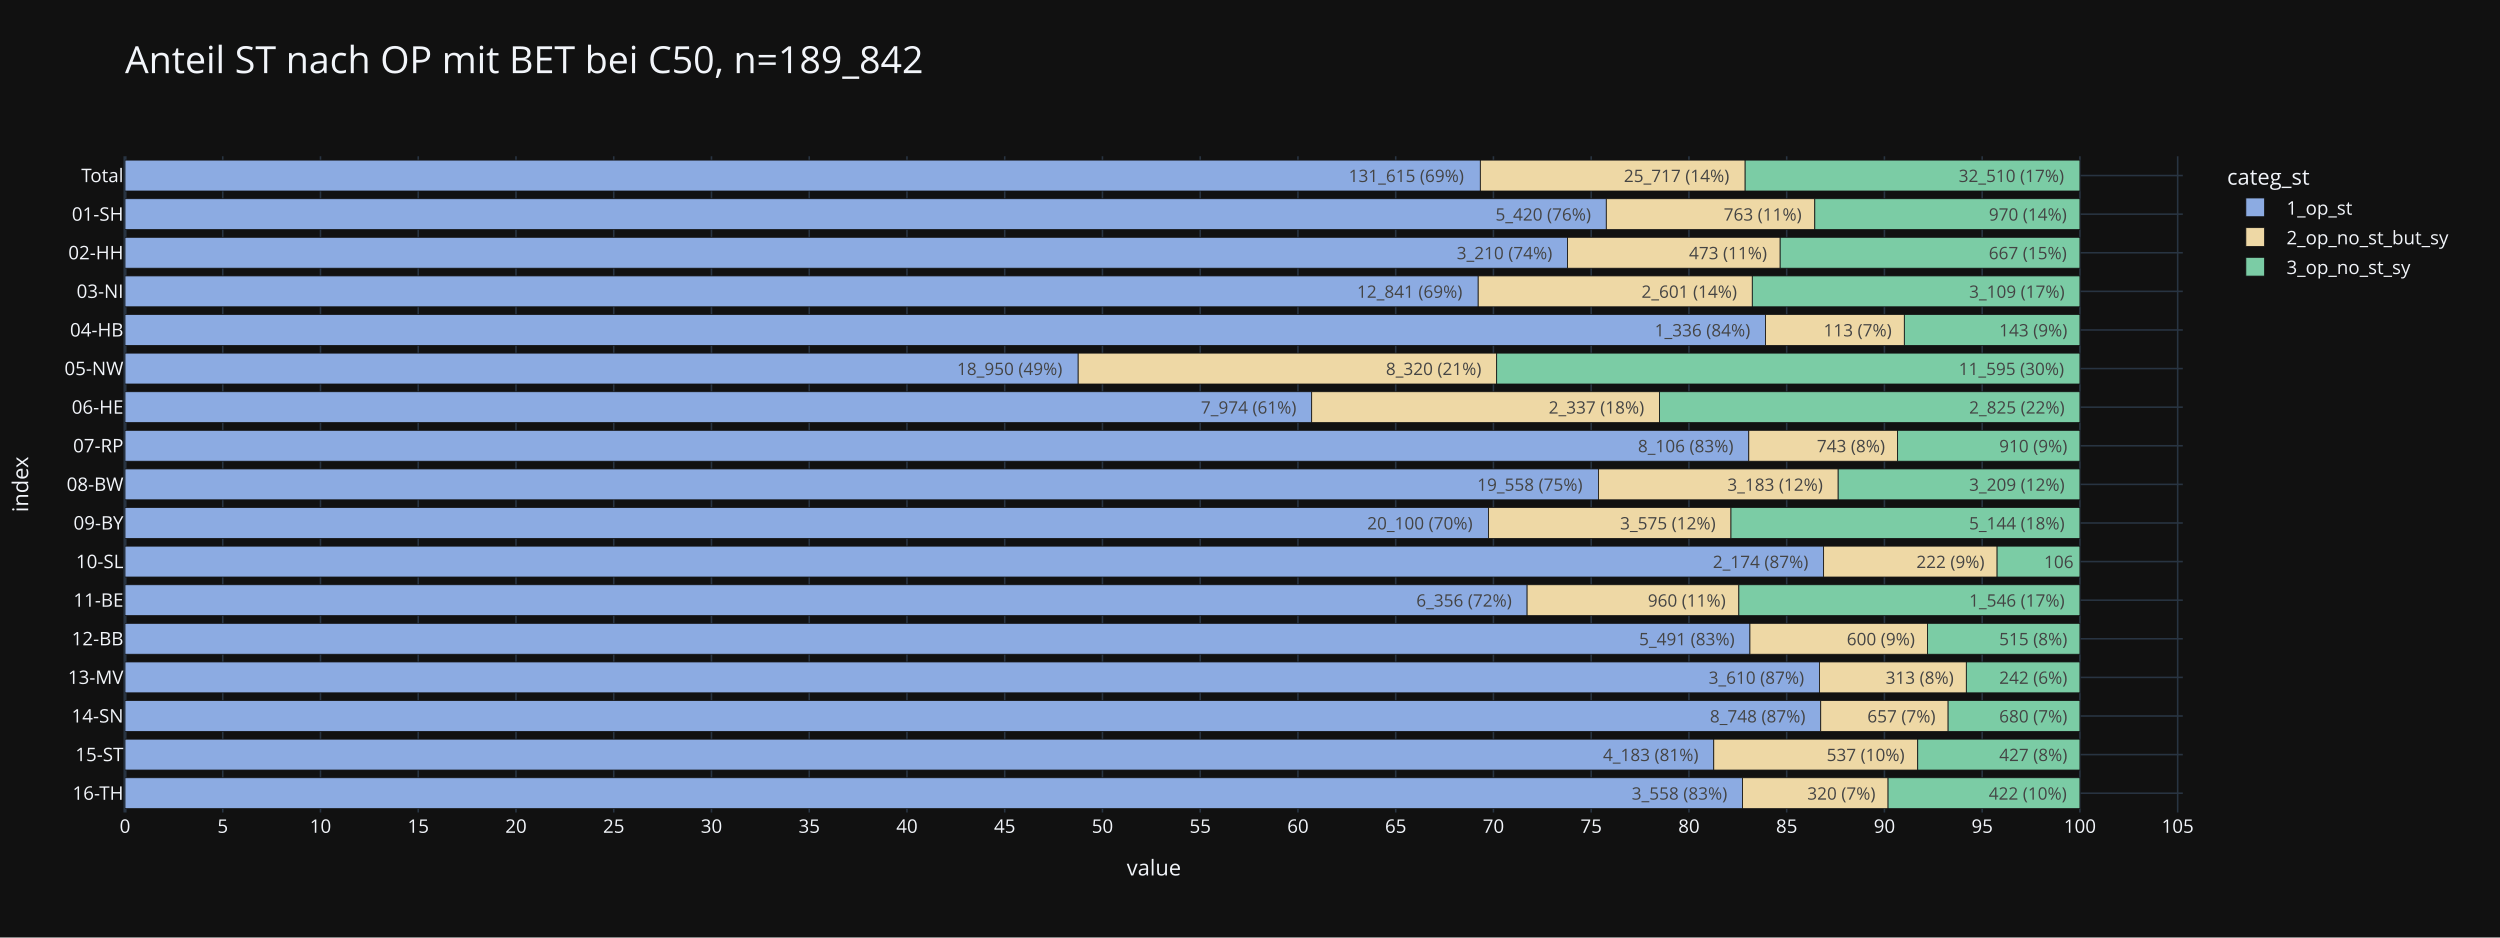
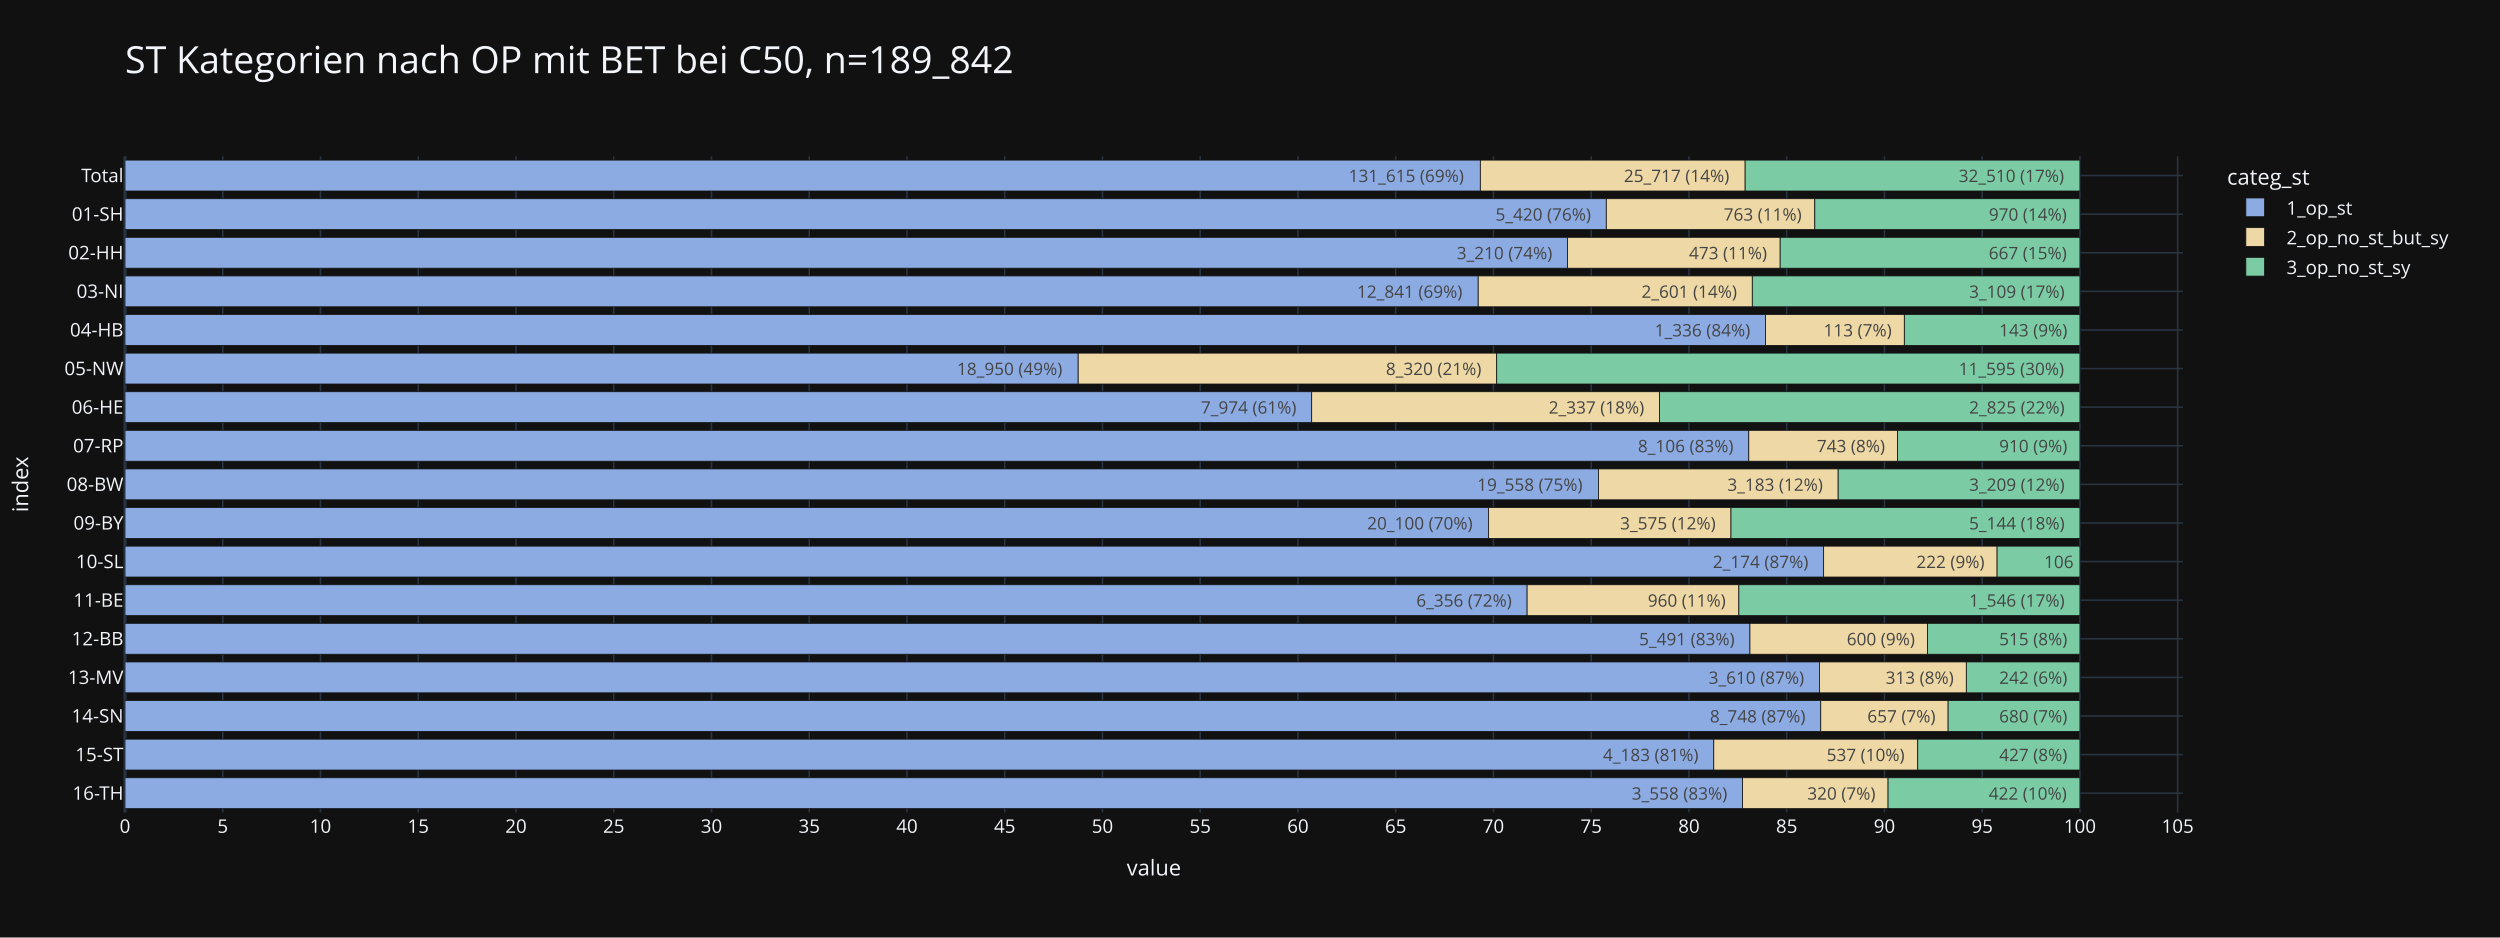
<svg xmlns="http://www.w3.org/2000/svg" class="main-svg" width="1600" height="600" style="" viewBox="0 0 1600 600">
  <rect x="0" y="0" width="1600" height="600" style="fill: rgb(17, 17, 17); fill-opacity: 1;" />
-   <defs id="defs-357583">
+   <defs id="defs-0cf1d6">
    <g class="clips">
-       <clipPath id="clip357583xyplot" class="plotclip">
+       <clipPath id="clip0cf1d6xyplot" class="plotclip">
        <rect width="1317" height="420" />
      </clipPath>
-       <clipPath class="axesclip" id="clip357583x">
+       <clipPath class="axesclip" id="clip0cf1d6x">
        <rect x="80" y="0" width="1317" height="600" />
      </clipPath>
-       <clipPath class="axesclip" id="clip357583y">
+       <clipPath class="axesclip" id="clip0cf1d6y">
        <rect x="0" y="100" width="1600" height="420" />
      </clipPath>
-       <clipPath class="axesclip" id="clip357583xy">
+       <clipPath class="axesclip" id="clip0cf1d6xy">
        <rect x="80" y="100" width="1317" height="420" />
      </clipPath>
    </g>
    <g class="gradients" />
    <g class="patterns" />
  </defs>
  <g class="bglayer" />
  <g class="layer-below">
    <g class="imagelayer" />
    <g class="shapelayer" />
  </g>
  <g class="cartesianlayer">
    <g class="subplot xy">
      <g class="layer-subplot">
        <g class="shapelayer" />
        <g class="imagelayer" />
      </g>
      <g class="minor-gridlayer">
        <g class="x" />
        <g class="y" />
      </g>
      <g class="gridlayer">
        <g class="x">
          <path class="xgrid crisp" transform="translate(142.56,0)" d="M0,100v420" style="stroke: rgb(40, 52, 66); stroke-opacity: 1; stroke-width: 1px;" />
          <path class="xgrid crisp" transform="translate(205.11,0)" d="M0,100v420" style="stroke: rgb(40, 52, 66); stroke-opacity: 1; stroke-width: 1px;" />
          <path class="xgrid crisp" transform="translate(267.67,0)" d="M0,100v420" style="stroke: rgb(40, 52, 66); stroke-opacity: 1; stroke-width: 1px;" />
          <path class="xgrid crisp" transform="translate(330.23,0)" d="M0,100v420" style="stroke: rgb(40, 52, 66); stroke-opacity: 1; stroke-width: 1px;" />
          <path class="xgrid crisp" transform="translate(392.79,0)" d="M0,100v420" style="stroke: rgb(40, 52, 66); stroke-opacity: 1; stroke-width: 1px;" />
          <path class="xgrid crisp" transform="translate(455.34,0)" d="M0,100v420" style="stroke: rgb(40, 52, 66); stroke-opacity: 1; stroke-width: 1px;" />
          <path class="xgrid crisp" transform="translate(517.9,0)" d="M0,100v420" style="stroke: rgb(40, 52, 66); stroke-opacity: 1; stroke-width: 1px;" />
          <path class="xgrid crisp" transform="translate(580.46,0)" d="M0,100v420" style="stroke: rgb(40, 52, 66); stroke-opacity: 1; stroke-width: 1px;" />
          <path class="xgrid crisp" transform="translate(643.02,0)" d="M0,100v420" style="stroke: rgb(40, 52, 66); stroke-opacity: 1; stroke-width: 1px;" />
          <path class="xgrid crisp" transform="translate(705.57,0)" d="M0,100v420" style="stroke: rgb(40, 52, 66); stroke-opacity: 1; stroke-width: 1px;" />
          <path class="xgrid crisp" transform="translate(768.13,0)" d="M0,100v420" style="stroke: rgb(40, 52, 66); stroke-opacity: 1; stroke-width: 1px;" />
          <path class="xgrid crisp" transform="translate(830.69,0)" d="M0,100v420" style="stroke: rgb(40, 52, 66); stroke-opacity: 1; stroke-width: 1px;" />
          <path class="xgrid crisp" transform="translate(893.25,0)" d="M0,100v420" style="stroke: rgb(40, 52, 66); stroke-opacity: 1; stroke-width: 1px;" />
          <path class="xgrid crisp" transform="translate(955.8,0)" d="M0,100v420" style="stroke: rgb(40, 52, 66); stroke-opacity: 1; stroke-width: 1px;" />
          <path class="xgrid crisp" transform="translate(1018.36,0)" d="M0,100v420" style="stroke: rgb(40, 52, 66); stroke-opacity: 1; stroke-width: 1px;" />
          <path class="xgrid crisp" transform="translate(1080.92,0)" d="M0,100v420" style="stroke: rgb(40, 52, 66); stroke-opacity: 1; stroke-width: 1px;" />
          <path class="xgrid crisp" transform="translate(1143.48,0)" d="M0,100v420" style="stroke: rgb(40, 52, 66); stroke-opacity: 1; stroke-width: 1px;" />
          <path class="xgrid crisp" transform="translate(1206.03,0)" d="M0,100v420" style="stroke: rgb(40, 52, 66); stroke-opacity: 1; stroke-width: 1px;" />
          <path class="xgrid crisp" transform="translate(1268.59,0)" d="M0,100v420" style="stroke: rgb(40, 52, 66); stroke-opacity: 1; stroke-width: 1px;" />
          <path class="xgrid crisp" transform="translate(1331.15,0)" d="M0,100v420" style="stroke: rgb(40, 52, 66); stroke-opacity: 1; stroke-width: 1px;" />
          <path class="xgrid crisp" transform="translate(1393.71,0)" d="M0,100v420" style="stroke: rgb(40, 52, 66); stroke-opacity: 1; stroke-width: 1px;" />
        </g>
        <g class="y">
          <path class="ygrid crisp" transform="translate(0,507.65)" d="M80,0h1317" style="stroke: rgb(40, 52, 66); stroke-opacity: 1; stroke-width: 1px;" />
          <path class="ygrid crisp" transform="translate(0,482.94)" d="M80,0h1317" style="stroke: rgb(40, 52, 66); stroke-opacity: 1; stroke-width: 1px;" />
          <path class="ygrid crisp" transform="translate(0,458.24)" d="M80,0h1317" style="stroke: rgb(40, 52, 66); stroke-opacity: 1; stroke-width: 1px;" />
          <path class="ygrid crisp" transform="translate(0,433.53)" d="M80,0h1317" style="stroke: rgb(40, 52, 66); stroke-opacity: 1; stroke-width: 1px;" />
          <path class="ygrid crisp" transform="translate(0,408.82)" d="M80,0h1317" style="stroke: rgb(40, 52, 66); stroke-opacity: 1; stroke-width: 1px;" />
          <path class="ygrid crisp" transform="translate(0,384.12)" d="M80,0h1317" style="stroke: rgb(40, 52, 66); stroke-opacity: 1; stroke-width: 1px;" />
          <path class="ygrid crisp" transform="translate(0,359.41)" d="M80,0h1317" style="stroke: rgb(40, 52, 66); stroke-opacity: 1; stroke-width: 1px;" />
          <path class="ygrid crisp" transform="translate(0,334.71)" d="M80,0h1317" style="stroke: rgb(40, 52, 66); stroke-opacity: 1; stroke-width: 1px;" />
          <path class="ygrid crisp" transform="translate(0,310)" d="M80,0h1317" style="stroke: rgb(40, 52, 66); stroke-opacity: 1; stroke-width: 1px;" />
          <path class="ygrid crisp" transform="translate(0,285.29)" d="M80,0h1317" style="stroke: rgb(40, 52, 66); stroke-opacity: 1; stroke-width: 1px;" />
          <path class="ygrid crisp" transform="translate(0,260.59)" d="M80,0h1317" style="stroke: rgb(40, 52, 66); stroke-opacity: 1; stroke-width: 1px;" />
          <path class="ygrid crisp" transform="translate(0,235.88)" d="M80,0h1317" style="stroke: rgb(40, 52, 66); stroke-opacity: 1; stroke-width: 1px;" />
          <path class="ygrid crisp" transform="translate(0,211.18)" d="M80,0h1317" style="stroke: rgb(40, 52, 66); stroke-opacity: 1; stroke-width: 1px;" />
          <path class="ygrid crisp" transform="translate(0,186.47)" d="M80,0h1317" style="stroke: rgb(40, 52, 66); stroke-opacity: 1; stroke-width: 1px;" />
          <path class="ygrid crisp" transform="translate(0,161.76)" d="M80,0h1317" style="stroke: rgb(40, 52, 66); stroke-opacity: 1; stroke-width: 1px;" />
          <path class="ygrid crisp" transform="translate(0,137.06)" d="M80,0h1317" style="stroke: rgb(40, 52, 66); stroke-opacity: 1; stroke-width: 1px;" />
          <path class="ygrid crisp" transform="translate(0,112.35)" d="M80,0h1317" style="stroke: rgb(40, 52, 66); stroke-opacity: 1; stroke-width: 1px;" />
        </g>
      </g>
      <g class="zerolinelayer">
        <path class="xzl zl crisp" transform="translate(80,0)" d="M0,100v420" style="stroke: rgb(40, 52, 66); stroke-opacity: 1; stroke-width: 2px;" />
      </g>
      <g class="layer-between">
        <g class="shapelayer" />
        <g class="imagelayer" />
      </g>
      <path class="xlines-below" />
      <path class="ylines-below" />
      <g class="overlines-below" />
      <g class="xaxislayer-below" />
      <g class="yaxislayer-below" />
      <g class="overaxes-below" />
      <g class="overplot">
-         <g class="xy" transform="translate(80,100)" clip-path="url(#clip357583xyplot)">
+         <g class="xy" transform="translate(80,100)" clip-path="url(#clip0cf1d6xyplot)">
          <g class="barlayer mlayer">
            <g class="trace bars" style="opacity: 1;">
              <g class="points">
                <g class="point">
                  <path d="M0,22.24V2.47H867.41V22.24Z" style="vector-effect: none; opacity: 1; stroke-width: 0.5px; fill: rgb(140, 171, 226); fill-opacity: 1; stroke: rgb(17, 17, 17); stroke-opacity: 1;" />
                  <text class="bartext bartext-inside" text-anchor="middle" data-notex="1" x="0" y="0" style="font-family: 'Open Sans', verdana, arial, sans-serif; font-size: 12px; fill: rgb(68, 68, 68); fill-opacity: 1; white-space: pre;" transform="translate(820.0233,16.486)scale(0.918)">131_615 (69%)</text>
                </g>
                <g class="point">
                  <path d="M0,46.94V27.18H948.03V46.94Z" style="vector-effect: none; opacity: 1; stroke-width: 0.5px; fill: rgb(140, 171, 226); fill-opacity: 1; stroke: rgb(17, 17, 17); stroke-opacity: 1;" />
                  <text class="bartext bartext-inside" text-anchor="middle" data-notex="1" x="0" y="0" style="font-family: 'Open Sans', verdana, arial, sans-serif; font-size: 12px; fill: rgb(68, 68, 68); fill-opacity: 1; white-space: pre;" transform="translate(907.6773,41.188)scale(0.9173333)">5_420 (76%)</text>
                </g>
                <g class="point">
                  <path d="M0,71.65V51.88H923.26V71.65Z" style="vector-effect: none; opacity: 1; stroke-width: 0.5px; fill: rgb(140, 171, 226); fill-opacity: 1; stroke: rgb(17, 17, 17); stroke-opacity: 1;" />
                  <text class="bartext bartext-inside" text-anchor="middle" data-notex="1" x="0" y="0" style="font-family: 'Open Sans', verdana, arial, sans-serif; font-size: 12px; fill: rgb(68, 68, 68); fill-opacity: 1; white-space: pre;" transform="translate(882.8802,65.896)scale(0.918)">3_210 (74%)</text>
                </g>
                <g class="point">
                  <path d="M0,96.35V76.59H866.05V96.35Z" style="vector-effect: none; opacity: 1; stroke-width: 0.5px; fill: rgb(140, 171, 226); fill-opacity: 1; stroke: rgb(17, 17, 17); stroke-opacity: 1;" />
                  <text class="bartext bartext-inside" text-anchor="middle" data-notex="1" x="0" y="0" style="font-family: 'Open Sans', verdana, arial, sans-serif; font-size: 12px; fill: rgb(68, 68, 68); fill-opacity: 1; white-space: pre;" transform="translate(822.2,90.598)scale(0.9173333)">12_841 (69%)</text>
                </g>
                <g class="point">
                  <path d="M0,121.06V101.29H1049.96V121.06Z" style="vector-effect: none; opacity: 1; stroke-width: 0.5px; fill: rgb(140, 171, 226); fill-opacity: 1; stroke: rgb(17, 17, 17); stroke-opacity: 1;" />
                  <text class="bartext bartext-inside" text-anchor="middle" data-notex="1" x="0" y="0" style="font-family: 'Open Sans', verdana, arial, sans-serif; font-size: 12px; fill: rgb(68, 68, 68); fill-opacity: 1; white-space: pre;" transform="translate(1009.58,115.306)scale(0.918)">1_336 (84%)</text>
                </g>
                <g class="point">
                  <path d="M0,145.76V126H610.04V145.76Z" style="vector-effect: none; opacity: 1; stroke-width: 0.5px; fill: rgb(140, 171, 226); fill-opacity: 1; stroke: rgb(17, 17, 17); stroke-opacity: 1;" />
                  <text class="bartext bartext-inside" text-anchor="middle" data-notex="1" x="0" y="0" style="font-family: 'Open Sans', verdana, arial, sans-serif; font-size: 12px; fill: rgb(68, 68, 68); fill-opacity: 1; white-space: pre;" transform="translate(566.19,140.008)scale(0.9173333)">18_950 (49%)</text>
                </g>
                <g class="point">
                  <path d="M0,170.47V150.71H759.49V170.47Z" style="vector-effect: none; opacity: 1; stroke-width: 0.5px; fill: rgb(140, 171, 226); fill-opacity: 1; stroke: rgb(17, 17, 17); stroke-opacity: 1;" />
                  <text class="bartext bartext-inside" text-anchor="middle" data-notex="1" x="0" y="0" style="font-family: 'Open Sans', verdana, arial, sans-serif; font-size: 12px; fill: rgb(68, 68, 68); fill-opacity: 1; white-space: pre;" transform="translate(719.1373,164.718)scale(0.9173333)">7_974 (61%)</text>
                </g>
                <g class="point">
                  <path d="M0,195.18V175.41H1039.23V195.18Z" style="vector-effect: none; opacity: 1; stroke-width: 0.5px; fill: rgb(140, 171, 226); fill-opacity: 1; stroke: rgb(17, 17, 17); stroke-opacity: 1;" />
                  <text class="bartext bartext-inside" text-anchor="middle" data-notex="1" x="0" y="0" style="font-family: 'Open Sans', verdana, arial, sans-serif; font-size: 12px; fill: rgb(68, 68, 68); fill-opacity: 1; white-space: pre;" transform="translate(998.8502,189.426)scale(0.918)">8_106 (83%)</text>
                </g>
                <g class="point">
                  <path d="M0,219.88V200.12H942.97V219.88Z" style="vector-effect: none; opacity: 1; stroke-width: 0.5px; fill: rgb(140, 171, 226); fill-opacity: 1; stroke: rgb(17, 17, 17); stroke-opacity: 1;" />
                  <text class="bartext bartext-inside" text-anchor="middle" data-notex="1" x="0" y="0" style="font-family: 'Open Sans', verdana, arial, sans-serif; font-size: 12px; fill: rgb(68, 68, 68); fill-opacity: 1; white-space: pre;" transform="translate(899.12,214.128)scale(0.9173333)">19_558 (75%)</text>
                </g>
                <g class="point">
                  <path d="M0,244.59V224.82H872.62V244.59Z" style="vector-effect: none; opacity: 1; stroke-width: 0.5px; fill: rgb(140, 171, 226); fill-opacity: 1; stroke: rgb(17, 17, 17); stroke-opacity: 1;" />
                  <text class="bartext bartext-inside" text-anchor="middle" data-notex="1" x="0" y="0" style="font-family: 'Open Sans', verdana, arial, sans-serif; font-size: 12px; fill: rgb(68, 68, 68); fill-opacity: 1; white-space: pre;" transform="translate(828.7403,238.836)scale(0.918)">20_100 (70%)</text>
                </g>
                <g class="point">
                  <path d="M0,269.29V249.53H1087.13V269.29Z" style="vector-effect: none; opacity: 1; stroke-width: 0.5px; fill: rgb(140, 171, 226); fill-opacity: 1; stroke: rgb(17, 17, 17); stroke-opacity: 1;" />
                  <text class="bartext bartext-inside" text-anchor="middle" data-notex="1" x="0" y="0" style="font-family: 'Open Sans', verdana, arial, sans-serif; font-size: 12px; fill: rgb(68, 68, 68); fill-opacity: 1; white-space: pre;" transform="translate(1046.777,263.538)scale(0.9173333)">2_174 (87%)</text>
                </g>
                <g class="point">
                  <path d="M0,294V274.24H897.35V294Z" style="vector-effect: none; opacity: 1; stroke-width: 0.5px; fill: rgb(140, 171, 226); fill-opacity: 1; stroke: rgb(17, 17, 17); stroke-opacity: 1;" />
                  <text class="bartext bartext-inside" text-anchor="middle" data-notex="1" x="0" y="0" style="font-family: 'Open Sans', verdana, arial, sans-serif; font-size: 12px; fill: rgb(68, 68, 68); fill-opacity: 1; white-space: pre;" transform="translate(856.9973,288.248)scale(0.9173333)">6_356 (72%)</text>
                </g>
                <g class="point">
                  <path d="M0,318.71V298.94H1039.97V318.71Z" style="vector-effect: none; opacity: 1; stroke-width: 0.5px; fill: rgb(140, 171, 226); fill-opacity: 1; stroke: rgb(17, 17, 17); stroke-opacity: 1;" />
                  <text class="bartext bartext-inside" text-anchor="middle" data-notex="1" x="0" y="0" style="font-family: 'Open Sans', verdana, arial, sans-serif; font-size: 12px; fill: rgb(68, 68, 68); fill-opacity: 1; white-space: pre;" transform="translate(999.5902,312.956)scale(0.918)">5_491 (83%)</text>
                </g>
                <g class="point">
                  <path d="M0,343.41V323.65H1084.43V343.41Z" style="vector-effect: none; opacity: 1; stroke-width: 0.5px; fill: rgb(140, 171, 226); fill-opacity: 1; stroke: rgb(17, 17, 17); stroke-opacity: 1;" />
                  <text class="bartext bartext-inside" text-anchor="middle" data-notex="1" x="0" y="0" style="font-family: 'Open Sans', verdana, arial, sans-serif; font-size: 12px; fill: rgb(68, 68, 68); fill-opacity: 1; white-space: pre;" transform="translate(1044.077,337.658)scale(0.9173333)">3_610 (87%)</text>
                </g>
                <g class="point">
                  <path d="M0,368.12V348.35H1085.28V368.12Z" style="vector-effect: none; opacity: 1; stroke-width: 0.5px; fill: rgb(140, 171, 226); fill-opacity: 1; stroke: rgb(17, 17, 17); stroke-opacity: 1;" />
                  <text class="bartext bartext-inside" text-anchor="middle" data-notex="1" x="0" y="0" style="font-family: 'Open Sans', verdana, arial, sans-serif; font-size: 12px; fill: rgb(68, 68, 68); fill-opacity: 1; white-space: pre;" transform="translate(1044.9,362.366)scale(0.918)">8_748 (87%)</text>
                </g>
                <g class="point">
                  <path d="M0,392.82V373.06H1016.82V392.82Z" style="vector-effect: none; opacity: 1; stroke-width: 0.5px; fill: rgb(140, 171, 226); fill-opacity: 1; stroke: rgb(17, 17, 17); stroke-opacity: 1;" />
                  <text class="bartext bartext-inside" text-anchor="middle" data-notex="1" x="0" y="0" style="font-family: 'Open Sans', verdana, arial, sans-serif; font-size: 12px; fill: rgb(68, 68, 68); fill-opacity: 1; white-space: pre;" transform="translate(976.4673,387.068)scale(0.9173333)">4_183 (81%)</text>
                </g>
                <g class="point">
                  <path d="M0,417.53V397.76H1035.25V417.53Z" style="vector-effect: none; opacity: 1; stroke-width: 0.5px; fill: rgb(140, 171, 226); fill-opacity: 1; stroke: rgb(17, 17, 17); stroke-opacity: 1;" />
                  <text class="bartext bartext-inside" text-anchor="middle" data-notex="1" x="0" y="0" style="font-family: 'Open Sans', verdana, arial, sans-serif; font-size: 12px; fill: rgb(68, 68, 68); fill-opacity: 1; white-space: pre;" transform="translate(994.8702,411.776)scale(0.918)">3_558 (83%)</text>
                </g>
              </g>
            </g>
            <g class="trace bars" style="opacity: 1;">
              <g class="points">
                <g class="point">
                  <path d="M867.41,22.24V2.47H1036.89V22.24Z" style="vector-effect: none; opacity: 1; stroke-width: 0.5px; fill: rgb(238, 216, 165); fill-opacity: 1; stroke: rgb(17, 17, 17); stroke-opacity: 1;" />
                  <text class="bartext bartext-inside" text-anchor="middle" data-notex="1" x="0" y="0" style="font-family: 'Open Sans', verdana, arial, sans-serif; font-size: 12px; fill: rgb(68, 68, 68); fill-opacity: 1; white-space: pre;" transform="translate(993.0103,16.486)scale(0.918)">25_717 (14%)</text>
                </g>
                <g class="point">
                  <path d="M948.03,46.94V27.18H1081.48V46.94Z" style="vector-effect: none; opacity: 1; stroke-width: 0.5px; fill: rgb(238, 216, 165); fill-opacity: 1; stroke: rgb(17, 17, 17); stroke-opacity: 1;" />
                  <text class="bartext bartext-inside" text-anchor="middle" data-notex="1" x="0" y="0" style="font-family: 'Open Sans', verdana, arial, sans-serif; font-size: 12px; fill: rgb(68, 68, 68); fill-opacity: 1; white-space: pre;" transform="translate(1048.122,41.188)scale(0.9173333)">763 (11%)</text>
                </g>
                <g class="point">
                  <path d="M923.26,71.65V51.88H1059.31V71.65Z" style="vector-effect: none; opacity: 1; stroke-width: 0.5px; fill: rgb(238, 216, 165); fill-opacity: 1; stroke: rgb(17, 17, 17); stroke-opacity: 1;" />
                  <text class="bartext bartext-inside" text-anchor="middle" data-notex="1" x="0" y="0" style="font-family: 'Open Sans', verdana, arial, sans-serif; font-size: 12px; fill: rgb(68, 68, 68); fill-opacity: 1; white-space: pre;" transform="translate(1025.93,65.896)scale(0.918)">473 (11%)</text>
                </g>
                <g class="point">
                  <path d="M866.05,96.35V76.59H1041.47V96.35Z" style="vector-effect: none; opacity: 1; stroke-width: 0.5px; fill: rgb(238, 216, 165); fill-opacity: 1; stroke: rgb(17, 17, 17); stroke-opacity: 1;" />
                  <text class="bartext bartext-inside" text-anchor="middle" data-notex="1" x="0" y="0" style="font-family: 'Open Sans', verdana, arial, sans-serif; font-size: 12px; fill: rgb(68, 68, 68); fill-opacity: 1; white-space: pre;" transform="translate(1001.117,90.598)scale(0.9173333)">2_601 (14%)</text>
                </g>
                <g class="point">
                  <path d="M1049.96,121.06V101.29H1138.77V121.06Z" style="vector-effect: none; opacity: 1; stroke-width: 0.5px; fill: rgb(238, 216, 165); fill-opacity: 1; stroke: rgb(17, 17, 17); stroke-opacity: 1;" />
                  <text class="bartext bartext-inside" text-anchor="middle" data-notex="1" x="0" y="0" style="font-family: 'Open Sans', verdana, arial, sans-serif; font-size: 12px; fill: rgb(68, 68, 68); fill-opacity: 1; white-space: pre;" transform="translate(1108.897,115.306)scale(0.918)">113 (7%)</text>
                </g>
                <g class="point">
                  <path d="M610.04,145.76V126H877.88V145.76Z" style="vector-effect: none; opacity: 1; stroke-width: 0.5px; fill: rgb(238, 216, 165); fill-opacity: 1; stroke: rgb(17, 17, 17); stroke-opacity: 1;" />
                  <text class="bartext bartext-inside" text-anchor="middle" data-notex="1" x="0" y="0" style="font-family: 'Open Sans', verdana, arial, sans-serif; font-size: 12px; fill: rgb(68, 68, 68); fill-opacity: 1; white-space: pre;" transform="translate(837.5273,140.008)scale(0.9173333)">8_320 (21%)</text>
                </g>
                <g class="point">
                  <path d="M759.49,170.47V150.71H982.08V170.47Z" style="vector-effect: none; opacity: 1; stroke-width: 0.5px; fill: rgb(238, 216, 165); fill-opacity: 1; stroke: rgb(17, 17, 17); stroke-opacity: 1;" />
                  <text class="bartext bartext-inside" text-anchor="middle" data-notex="1" x="0" y="0" style="font-family: 'Open Sans', verdana, arial, sans-serif; font-size: 12px; fill: rgb(68, 68, 68); fill-opacity: 1; white-space: pre;" transform="translate(941.7273,164.718)scale(0.9173333)">2_337 (18%)</text>
                </g>
                <g class="point">
                  <path d="M1039.23,195.18V175.41H1134.48V195.18Z" style="vector-effect: none; opacity: 1; stroke-width: 0.5px; fill: rgb(238, 216, 165); fill-opacity: 1; stroke: rgb(17, 17, 17); stroke-opacity: 1;" />
                  <text class="bartext bartext-inside" text-anchor="middle" data-notex="1" x="0" y="0" style="font-family: 'Open Sans', verdana, arial, sans-serif; font-size: 12px; fill: rgb(68, 68, 68); fill-opacity: 1; white-space: pre;" transform="translate(1104.607,189.426)scale(0.918)">743 (8%)</text>
                </g>
                <g class="point">
                  <path d="M942.97,219.88V200.12H1096.43V219.88Z" style="vector-effect: none; opacity: 1; stroke-width: 0.5px; fill: rgb(238, 216, 165); fill-opacity: 1; stroke: rgb(17, 17, 17); stroke-opacity: 1;" />
                  <text class="bartext bartext-inside" text-anchor="middle" data-notex="1" x="0" y="0" style="font-family: 'Open Sans', verdana, arial, sans-serif; font-size: 12px; fill: rgb(68, 68, 68); fill-opacity: 1; white-space: pre;" transform="translate(1056.077,214.128)scale(0.9173333)">3_183 (12%)</text>
                </g>
                <g class="point">
                  <path d="M872.62,244.59V224.82H1027.83V244.59Z" style="vector-effect: none; opacity: 1; stroke-width: 0.5px; fill: rgb(238, 216, 165); fill-opacity: 1; stroke: rgb(17, 17, 17); stroke-opacity: 1;" />
                  <text class="bartext bartext-inside" text-anchor="middle" data-notex="1" x="0" y="0" style="font-family: 'Open Sans', verdana, arial, sans-serif; font-size: 12px; fill: rgb(68, 68, 68); fill-opacity: 1; white-space: pre;" transform="translate(987.4502,238.836)scale(0.918)">3_575 (12%)</text>
                </g>
                <g class="point">
                  <path d="M1087.13,269.29V249.53H1198.14V269.29Z" style="vector-effect: none; opacity: 1; stroke-width: 0.5px; fill: rgb(238, 216, 165); fill-opacity: 1; stroke: rgb(17, 17, 17); stroke-opacity: 1;" />
                  <text class="bartext bartext-inside" text-anchor="middle" data-notex="1" x="0" y="0" style="font-family: 'Open Sans', verdana, arial, sans-serif; font-size: 12px; fill: rgb(68, 68, 68); fill-opacity: 1; white-space: pre;" transform="translate(1168.287,263.538)scale(0.9173333)">222 (9%)</text>
                </g>
                <g class="point">
                  <path d="M897.35,294V274.24H1032.88V294Z" style="vector-effect: none; opacity: 1; stroke-width: 0.5px; fill: rgb(238, 216, 165); fill-opacity: 1; stroke: rgb(17, 17, 17); stroke-opacity: 1;" />
                  <text class="bartext bartext-inside" text-anchor="middle" data-notex="1" x="0" y="0" style="font-family: 'Open Sans', verdana, arial, sans-serif; font-size: 12px; fill: rgb(68, 68, 68); fill-opacity: 1; white-space: pre;" transform="translate(999.522,288.248)scale(0.9173333)">960 (11%)</text>
                </g>
                <g class="point">
                  <path d="M1039.97,318.71V298.94H1153.61V318.71Z" style="vector-effect: none; opacity: 1; stroke-width: 0.5px; fill: rgb(238, 216, 165); fill-opacity: 1; stroke: rgb(17, 17, 17); stroke-opacity: 1;" />
                  <text class="bartext bartext-inside" text-anchor="middle" data-notex="1" x="0" y="0" style="font-family: 'Open Sans', verdana, arial, sans-serif; font-size: 12px; fill: rgb(68, 68, 68); fill-opacity: 1; white-space: pre;" transform="translate(1123.737,312.956)scale(0.918)">600 (9%)</text>
                </g>
                <g class="point">
                  <path d="M1084.43,343.41V323.65H1178.45V343.41Z" style="vector-effect: none; opacity: 1; stroke-width: 0.5px; fill: rgb(238, 216, 165); fill-opacity: 1; stroke: rgb(17, 17, 17); stroke-opacity: 1;" />
                  <text class="bartext bartext-inside" text-anchor="middle" data-notex="1" x="0" y="0" style="font-family: 'Open Sans', verdana, arial, sans-serif; font-size: 12px; fill: rgb(68, 68, 68); fill-opacity: 1; white-space: pre;" transform="translate(1148.596,337.658)scale(0.9173333)">313 (8%)</text>
                </g>
                <g class="point">
                  <path d="M1085.28,368.12V348.35H1166.79V368.12Z" style="vector-effect: none; opacity: 1; stroke-width: 0.5px; fill: rgb(238, 216, 165); fill-opacity: 1; stroke: rgb(17, 17, 17); stroke-opacity: 1;" />
                  <text class="bartext bartext-inside" text-anchor="middle" data-notex="1" x="0" y="0" style="font-family: 'Open Sans', verdana, arial, sans-serif; font-size: 12px; fill: rgb(68, 68, 68); fill-opacity: 1; white-space: pre;" transform="translate(1136.917,362.366)scale(0.918)">657 (7%)</text>
                </g>
                <g class="point">
                  <path d="M1016.82,392.82V373.06H1147.35V392.82Z" style="vector-effect: none; opacity: 1; stroke-width: 0.5px; fill: rgb(238, 216, 165); fill-opacity: 1; stroke: rgb(17, 17, 17); stroke-opacity: 1;" />
                  <text class="bartext bartext-inside" text-anchor="middle" data-notex="1" x="0" y="0" style="font-family: 'Open Sans', verdana, arial, sans-serif; font-size: 12px; fill: rgb(68, 68, 68); fill-opacity: 1; white-space: pre;" transform="translate(1113.992,387.068)scale(0.9173333)">537 (10%)</text>
                </g>
                <g class="point">
                  <path d="M1035.25,417.53V397.76H1128.36V417.53Z" style="vector-effect: none; opacity: 1; stroke-width: 0.5px; fill: rgb(238, 216, 165); fill-opacity: 1; stroke: rgb(17, 17, 17); stroke-opacity: 1;" />
                  <text class="bartext bartext-inside" text-anchor="middle" data-notex="1" x="0" y="0" style="font-family: 'Open Sans', verdana, arial, sans-serif; font-size: 12px; fill: rgb(68, 68, 68); fill-opacity: 1; white-space: pre;" transform="translate(1098.487,411.776)scale(0.918)">320 (7%)</text>
                </g>
              </g>
            </g>
            <g class="trace bars" style="opacity: 1;">
              <g class="points">
                <g class="point">
                  <path d="M1036.89,22.24V2.47H1251.15V22.24Z" style="vector-effect: none; opacity: 1; stroke-width: 0.5px; fill: rgb(123, 204, 165); fill-opacity: 1; stroke: rgb(17, 17, 17); stroke-opacity: 1;" />
                  <text class="bartext bartext-inside" text-anchor="middle" data-notex="1" x="0" y="0" style="font-family: 'Open Sans', verdana, arial, sans-serif; font-size: 12px; fill: rgb(68, 68, 68); fill-opacity: 1; white-space: pre;" transform="translate(1207.27,16.486)scale(0.918)">32_510 (17%)</text>
                </g>
                <g class="point">
                  <path d="M1081.48,46.94V27.18H1251.15V46.94Z" style="vector-effect: none; opacity: 1; stroke-width: 0.5px; fill: rgb(123, 204, 165); fill-opacity: 1; stroke: rgb(17, 17, 17); stroke-opacity: 1;" />
                  <text class="bartext bartext-inside" text-anchor="middle" data-notex="1" x="0" y="0" style="font-family: 'Open Sans', verdana, arial, sans-serif; font-size: 12px; fill: rgb(68, 68, 68); fill-opacity: 1; white-space: pre;" transform="translate(1217.792,41.188)scale(0.9173333)">970 (14%)</text>
                </g>
                <g class="point">
                  <path d="M1059.31,71.65V51.88H1251.15V71.65Z" style="vector-effect: none; opacity: 1; stroke-width: 0.5px; fill: rgb(123, 204, 165); fill-opacity: 1; stroke: rgb(17, 17, 17); stroke-opacity: 1;" />
                  <text class="bartext bartext-inside" text-anchor="middle" data-notex="1" x="0" y="0" style="font-family: 'Open Sans', verdana, arial, sans-serif; font-size: 12px; fill: rgb(68, 68, 68); fill-opacity: 1; white-space: pre;" transform="translate(1217.77,65.896)scale(0.918)">667 (15%)</text>
                </g>
                <g class="point">
                  <path d="M1041.47,96.35V76.59H1251.15V96.35Z" style="vector-effect: none; opacity: 1; stroke-width: 0.5px; fill: rgb(123, 204, 165); fill-opacity: 1; stroke: rgb(17, 17, 17); stroke-opacity: 1;" />
                  <text class="bartext bartext-inside" text-anchor="middle" data-notex="1" x="0" y="0" style="font-family: 'Open Sans', verdana, arial, sans-serif; font-size: 12px; fill: rgb(68, 68, 68); fill-opacity: 1; white-space: pre;" transform="translate(1210.797,90.598)scale(0.9173333)">3_109 (17%)</text>
                </g>
                <g class="point">
                  <path d="M1138.77,121.06V101.29H1251.15V121.06Z" style="vector-effect: none; opacity: 1; stroke-width: 0.5px; fill: rgb(123, 204, 165); fill-opacity: 1; stroke: rgb(17, 17, 17); stroke-opacity: 1;" />
                  <text class="bartext bartext-inside" text-anchor="middle" data-notex="1" x="0" y="0" style="font-family: 'Open Sans', verdana, arial, sans-serif; font-size: 12px; fill: rgb(68, 68, 68); fill-opacity: 1; white-space: pre;" transform="translate(1221.277,115.306)scale(0.918)">143 (9%)</text>
                </g>
                <g class="point">
                  <path d="M877.88,145.76V126H1251.15V145.76Z" style="vector-effect: none; opacity: 1; stroke-width: 0.5px; fill: rgb(123, 204, 165); fill-opacity: 1; stroke: rgb(17, 17, 17); stroke-opacity: 1;" />
                  <text class="bartext bartext-inside" text-anchor="middle" data-notex="1" x="0" y="0" style="font-family: 'Open Sans', verdana, arial, sans-serif; font-size: 12px; fill: rgb(68, 68, 68); fill-opacity: 1; white-space: pre;" transform="translate(1207.3,140.008)scale(0.9173333)">11_595 (30%)</text>
                </g>
                <g class="point">
                  <path d="M982.08,170.47V150.71H1251.15V170.47Z" style="vector-effect: none; opacity: 1; stroke-width: 0.5px; fill: rgb(123, 204, 165); fill-opacity: 1; stroke: rgb(17, 17, 17); stroke-opacity: 1;" />
                  <text class="bartext bartext-inside" text-anchor="middle" data-notex="1" x="0" y="0" style="font-family: 'Open Sans', verdana, arial, sans-serif; font-size: 12px; fill: rgb(68, 68, 68); fill-opacity: 1; white-space: pre;" transform="translate(1210.797,164.718)scale(0.9173333)">2_825 (22%)</text>
                </g>
                <g class="point">
                  <path d="M1134.48,195.18V175.41H1251.15V195.18Z" style="vector-effect: none; opacity: 1; stroke-width: 0.5px; fill: rgb(123, 204, 165); fill-opacity: 1; stroke: rgb(17, 17, 17); stroke-opacity: 1;" />
                  <text class="bartext bartext-inside" text-anchor="middle" data-notex="1" x="0" y="0" style="font-family: 'Open Sans', verdana, arial, sans-serif; font-size: 12px; fill: rgb(68, 68, 68); fill-opacity: 1; white-space: pre;" transform="translate(1221.277,189.426)scale(0.918)">910 (9%)</text>
                </g>
                <g class="point">
                  <path d="M1096.43,219.88V200.12H1251.15V219.88Z" style="vector-effect: none; opacity: 1; stroke-width: 0.5px; fill: rgb(123, 204, 165); fill-opacity: 1; stroke: rgb(17, 17, 17); stroke-opacity: 1;" />
                  <text class="bartext bartext-inside" text-anchor="middle" data-notex="1" x="0" y="0" style="font-family: 'Open Sans', verdana, arial, sans-serif; font-size: 12px; fill: rgb(68, 68, 68); fill-opacity: 1; white-space: pre;" transform="translate(1210.797,214.128)scale(0.9173333)">3_209 (12%)</text>
                </g>
                <g class="point">
                  <path d="M1027.83,244.59V224.82H1251.15V244.59Z" style="vector-effect: none; opacity: 1; stroke-width: 0.5px; fill: rgb(123, 204, 165); fill-opacity: 1; stroke: rgb(17, 17, 17); stroke-opacity: 1;" />
                  <text class="bartext bartext-inside" text-anchor="middle" data-notex="1" x="0" y="0" style="font-family: 'Open Sans', verdana, arial, sans-serif; font-size: 12px; fill: rgb(68, 68, 68); fill-opacity: 1; white-space: pre;" transform="translate(1210.77,238.836)scale(0.918)">5_144 (18%)</text>
                </g>
                <g class="point">
                  <path d="M1198.14,269.29V249.53H1251.15V269.29Z" style="vector-effect: none; opacity: 1; stroke-width: 0.5px; fill: rgb(123, 204, 165); fill-opacity: 1; stroke: rgb(17, 17, 17); stroke-opacity: 1;" />
                  <text class="bartext bartext-inside" text-anchor="middle" data-notex="1" x="0" y="0" style="font-family: 'Open Sans', verdana, arial, sans-serif; font-size: 12px; fill: rgb(68, 68, 68); fill-opacity: 1; white-space: pre;" transform="translate(1237.651,263.538)scale(0.9173333)">106</text>
                </g>
                <g class="point">
                  <path d="M1032.88,294V274.24H1251.15V294Z" style="vector-effect: none; opacity: 1; stroke-width: 0.5px; fill: rgb(123, 204, 165); fill-opacity: 1; stroke: rgb(17, 17, 17); stroke-opacity: 1;" />
                  <text class="bartext bartext-inside" text-anchor="middle" data-notex="1" x="0" y="0" style="font-family: 'Open Sans', verdana, arial, sans-serif; font-size: 12px; fill: rgb(68, 68, 68); fill-opacity: 1; white-space: pre;" transform="translate(1210.797,288.248)scale(0.9173333)">1_546 (17%)</text>
                </g>
                <g class="point">
                  <path d="M1153.61,318.71V298.94H1251.15V318.71Z" style="vector-effect: none; opacity: 1; stroke-width: 0.5px; fill: rgb(123, 204, 165); fill-opacity: 1; stroke: rgb(17, 17, 17); stroke-opacity: 1;" />
                  <text class="bartext bartext-inside" text-anchor="middle" data-notex="1" x="0" y="0" style="font-family: 'Open Sans', verdana, arial, sans-serif; font-size: 12px; fill: rgb(68, 68, 68); fill-opacity: 1; white-space: pre;" transform="translate(1221.277,312.956)scale(0.918)">515 (8%)</text>
                </g>
                <g class="point">
                  <path d="M1178.45,343.41V323.65H1251.15V343.41Z" style="vector-effect: none; opacity: 1; stroke-width: 0.5px; fill: rgb(123, 204, 165); fill-opacity: 1; stroke: rgb(17, 17, 17); stroke-opacity: 1;" />
                  <text class="bartext bartext-inside" text-anchor="middle" data-notex="1" x="0" y="0" style="font-family: 'Open Sans', verdana, arial, sans-serif; font-size: 12px; fill: rgb(68, 68, 68); fill-opacity: 1; white-space: pre;" transform="translate(1221.296,337.658)scale(0.9173333)">242 (6%)</text>
                </g>
                <g class="point">
                  <path d="M1166.79,368.12V348.35H1251.15V368.12Z" style="vector-effect: none; opacity: 1; stroke-width: 0.5px; fill: rgb(123, 204, 165); fill-opacity: 1; stroke: rgb(17, 17, 17); stroke-opacity: 1;" />
                  <text class="bartext bartext-inside" text-anchor="middle" data-notex="1" x="0" y="0" style="font-family: 'Open Sans', verdana, arial, sans-serif; font-size: 12px; fill: rgb(68, 68, 68); fill-opacity: 1; white-space: pre;" transform="translate(1221.277,362.366)scale(0.918)">680 (7%)</text>
                </g>
                <g class="point">
                  <path d="M1147.35,392.82V373.06H1251.15V392.82Z" style="vector-effect: none; opacity: 1; stroke-width: 0.5px; fill: rgb(123, 204, 165); fill-opacity: 1; stroke: rgb(17, 17, 17); stroke-opacity: 1;" />
                  <text class="bartext bartext-inside" text-anchor="middle" data-notex="1" x="0" y="0" style="font-family: 'Open Sans', verdana, arial, sans-serif; font-size: 12px; fill: rgb(68, 68, 68); fill-opacity: 1; white-space: pre;" transform="translate(1221.297,387.068)scale(0.9173333)">427 (8%)</text>
                </g>
                <g class="point">
                  <path d="M1128.36,417.53V397.76H1251.15V417.53Z" style="vector-effect: none; opacity: 1; stroke-width: 0.5px; fill: rgb(123, 204, 165); fill-opacity: 1; stroke: rgb(17, 17, 17); stroke-opacity: 1;" />
                  <text class="bartext bartext-inside" text-anchor="middle" data-notex="1" x="0" y="0" style="font-family: 'Open Sans', verdana, arial, sans-serif; font-size: 12px; fill: rgb(68, 68, 68); fill-opacity: 1; white-space: pre;" transform="translate(1217.77,411.776)scale(0.918)">422 (10%)</text>
                </g>
              </g>
            </g>
          </g>
        </g>
      </g>
      <g class="zerolinelayer-above" />
      <path class="xlines-above crisp" d="M0,0" style="fill: none;" />
      <path class="ylines-above crisp" d="M0,0" style="fill: none;" />
      <g class="overlines-above" />
      <g class="xaxislayer-above">
        <g class="xtick">
          <text text-anchor="middle" x="0" y="533" transform="translate(80,0)" style="font-family: 'Open Sans', verdana, arial, sans-serif; font-size: 12px; fill: rgb(242, 245, 250); fill-opacity: 1; white-space: pre;">0</text>
        </g>
        <g class="xtick">
          <text text-anchor="middle" x="0" y="533" style="font-family: 'Open Sans', verdana, arial, sans-serif; font-size: 12px; fill: rgb(242, 245, 250); fill-opacity: 1; white-space: pre;" transform="translate(142.56,0)">5</text>
        </g>
        <g class="xtick">
          <text text-anchor="middle" x="0" y="533" style="font-family: 'Open Sans', verdana, arial, sans-serif; font-size: 12px; fill: rgb(242, 245, 250); fill-opacity: 1; white-space: pre;" transform="translate(205.11,0)">10</text>
        </g>
        <g class="xtick">
          <text text-anchor="middle" x="0" y="533" style="font-family: 'Open Sans', verdana, arial, sans-serif; font-size: 12px; fill: rgb(242, 245, 250); fill-opacity: 1; white-space: pre;" transform="translate(267.67,0)">15</text>
        </g>
        <g class="xtick">
          <text text-anchor="middle" x="0" y="533" style="font-family: 'Open Sans', verdana, arial, sans-serif; font-size: 12px; fill: rgb(242, 245, 250); fill-opacity: 1; white-space: pre;" transform="translate(330.23,0)">20</text>
        </g>
        <g class="xtick">
          <text text-anchor="middle" x="0" y="533" style="font-family: 'Open Sans', verdana, arial, sans-serif; font-size: 12px; fill: rgb(242, 245, 250); fill-opacity: 1; white-space: pre;" transform="translate(392.79,0)">25</text>
        </g>
        <g class="xtick">
          <text text-anchor="middle" x="0" y="533" style="font-family: 'Open Sans', verdana, arial, sans-serif; font-size: 12px; fill: rgb(242, 245, 250); fill-opacity: 1; white-space: pre;" transform="translate(455.34,0)">30</text>
        </g>
        <g class="xtick">
          <text text-anchor="middle" x="0" y="533" style="font-family: 'Open Sans', verdana, arial, sans-serif; font-size: 12px; fill: rgb(242, 245, 250); fill-opacity: 1; white-space: pre;" transform="translate(517.9,0)">35</text>
        </g>
        <g class="xtick">
          <text text-anchor="middle" x="0" y="533" style="font-family: 'Open Sans', verdana, arial, sans-serif; font-size: 12px; fill: rgb(242, 245, 250); fill-opacity: 1; white-space: pre;" transform="translate(580.46,0)">40</text>
        </g>
        <g class="xtick">
          <text text-anchor="middle" x="0" y="533" style="font-family: 'Open Sans', verdana, arial, sans-serif; font-size: 12px; fill: rgb(242, 245, 250); fill-opacity: 1; white-space: pre;" transform="translate(643.02,0)">45</text>
        </g>
        <g class="xtick">
          <text text-anchor="middle" x="0" y="533" style="font-family: 'Open Sans', verdana, arial, sans-serif; font-size: 12px; fill: rgb(242, 245, 250); fill-opacity: 1; white-space: pre;" transform="translate(705.57,0)">50</text>
        </g>
        <g class="xtick">
          <text text-anchor="middle" x="0" y="533" style="font-family: 'Open Sans', verdana, arial, sans-serif; font-size: 12px; fill: rgb(242, 245, 250); fill-opacity: 1; white-space: pre;" transform="translate(768.13,0)">55</text>
        </g>
        <g class="xtick">
          <text text-anchor="middle" x="0" y="533" style="font-family: 'Open Sans', verdana, arial, sans-serif; font-size: 12px; fill: rgb(242, 245, 250); fill-opacity: 1; white-space: pre;" transform="translate(830.69,0)">60</text>
        </g>
        <g class="xtick">
          <text text-anchor="middle" x="0" y="533" style="font-family: 'Open Sans', verdana, arial, sans-serif; font-size: 12px; fill: rgb(242, 245, 250); fill-opacity: 1; white-space: pre;" transform="translate(893.25,0)">65</text>
        </g>
        <g class="xtick">
          <text text-anchor="middle" x="0" y="533" style="font-family: 'Open Sans', verdana, arial, sans-serif; font-size: 12px; fill: rgb(242, 245, 250); fill-opacity: 1; white-space: pre;" transform="translate(955.8,0)">70</text>
        </g>
        <g class="xtick">
          <text text-anchor="middle" x="0" y="533" style="font-family: 'Open Sans', verdana, arial, sans-serif; font-size: 12px; fill: rgb(242, 245, 250); fill-opacity: 1; white-space: pre;" transform="translate(1018.36,0)">75</text>
        </g>
        <g class="xtick">
          <text text-anchor="middle" x="0" y="533" style="font-family: 'Open Sans', verdana, arial, sans-serif; font-size: 12px; fill: rgb(242, 245, 250); fill-opacity: 1; white-space: pre;" transform="translate(1080.92,0)">80</text>
        </g>
        <g class="xtick">
          <text text-anchor="middle" x="0" y="533" style="font-family: 'Open Sans', verdana, arial, sans-serif; font-size: 12px; fill: rgb(242, 245, 250); fill-opacity: 1; white-space: pre;" transform="translate(1143.48,0)">85</text>
        </g>
        <g class="xtick">
          <text text-anchor="middle" x="0" y="533" style="font-family: 'Open Sans', verdana, arial, sans-serif; font-size: 12px; fill: rgb(242, 245, 250); fill-opacity: 1; white-space: pre;" transform="translate(1206.03,0)">90</text>
        </g>
        <g class="xtick">
          <text text-anchor="middle" x="0" y="533" style="font-family: 'Open Sans', verdana, arial, sans-serif; font-size: 12px; fill: rgb(242, 245, 250); fill-opacity: 1; white-space: pre;" transform="translate(1268.59,0)">95</text>
        </g>
        <g class="xtick">
          <text text-anchor="middle" x="0" y="533" style="font-family: 'Open Sans', verdana, arial, sans-serif; font-size: 12px; fill: rgb(242, 245, 250); fill-opacity: 1; white-space: pre;" transform="translate(1331.15,0)">100</text>
        </g>
        <g class="xtick">
          <text text-anchor="middle" x="0" y="533" style="font-family: 'Open Sans', verdana, arial, sans-serif; font-size: 12px; fill: rgb(242, 245, 250); fill-opacity: 1; white-space: pre;" transform="translate(1393.71,0)">105</text>
        </g>
      </g>
      <g class="yaxislayer-above">
        <g class="ytick">
          <text text-anchor="end" x="79" y="4.2" transform="translate(0,507.65)" style="font-family: 'Open Sans', verdana, arial, sans-serif; font-size: 12px; fill: rgb(242, 245, 250); fill-opacity: 1; white-space: pre;">16-TH</text>
        </g>
        <g class="ytick">
          <text text-anchor="end" x="79" y="4.2" transform="translate(0,482.94)" style="font-family: 'Open Sans', verdana, arial, sans-serif; font-size: 12px; fill: rgb(242, 245, 250); fill-opacity: 1; white-space: pre;">15-ST</text>
        </g>
        <g class="ytick">
          <text text-anchor="end" x="79" y="4.2" transform="translate(0,458.24)" style="font-family: 'Open Sans', verdana, arial, sans-serif; font-size: 12px; fill: rgb(242, 245, 250); fill-opacity: 1; white-space: pre;">14-SN</text>
        </g>
        <g class="ytick">
          <text text-anchor="end" x="79" y="4.2" transform="translate(0,433.53)" style="font-family: 'Open Sans', verdana, arial, sans-serif; font-size: 12px; fill: rgb(242, 245, 250); fill-opacity: 1; white-space: pre;">13-MV</text>
        </g>
        <g class="ytick">
          <text text-anchor="end" x="79" y="4.2" transform="translate(0,408.82)" style="font-family: 'Open Sans', verdana, arial, sans-serif; font-size: 12px; fill: rgb(242, 245, 250); fill-opacity: 1; white-space: pre;">12-BB</text>
        </g>
        <g class="ytick">
          <text text-anchor="end" x="79" y="4.2" transform="translate(0,384.12)" style="font-family: 'Open Sans', verdana, arial, sans-serif; font-size: 12px; fill: rgb(242, 245, 250); fill-opacity: 1; white-space: pre;">11-BE</text>
        </g>
        <g class="ytick">
          <text text-anchor="end" x="79" y="4.2" transform="translate(0,359.41)" style="font-family: 'Open Sans', verdana, arial, sans-serif; font-size: 12px; fill: rgb(242, 245, 250); fill-opacity: 1; white-space: pre;">10-SL</text>
        </g>
        <g class="ytick">
          <text text-anchor="end" x="79" y="4.2" transform="translate(0,334.71)" style="font-family: 'Open Sans', verdana, arial, sans-serif; font-size: 12px; fill: rgb(242, 245, 250); fill-opacity: 1; white-space: pre;">09-BY</text>
        </g>
        <g class="ytick">
          <text text-anchor="end" x="79" y="4.2" transform="translate(0,310)" style="font-family: 'Open Sans', verdana, arial, sans-serif; font-size: 12px; fill: rgb(242, 245, 250); fill-opacity: 1; white-space: pre;">08-BW</text>
        </g>
        <g class="ytick">
          <text text-anchor="end" x="79" y="4.2" transform="translate(0,285.29)" style="font-family: 'Open Sans', verdana, arial, sans-serif; font-size: 12px; fill: rgb(242, 245, 250); fill-opacity: 1; white-space: pre;">07-RP</text>
        </g>
        <g class="ytick">
          <text text-anchor="end" x="79" y="4.2" transform="translate(0,260.59)" style="font-family: 'Open Sans', verdana, arial, sans-serif; font-size: 12px; fill: rgb(242, 245, 250); fill-opacity: 1; white-space: pre;">06-HE</text>
        </g>
        <g class="ytick">
          <text text-anchor="end" x="79" y="4.2" transform="translate(0,235.88)" style="font-family: 'Open Sans', verdana, arial, sans-serif; font-size: 12px; fill: rgb(242, 245, 250); fill-opacity: 1; white-space: pre;">05-NW</text>
        </g>
        <g class="ytick">
          <text text-anchor="end" x="79" y="4.2" transform="translate(0,211.18)" style="font-family: 'Open Sans', verdana, arial, sans-serif; font-size: 12px; fill: rgb(242, 245, 250); fill-opacity: 1; white-space: pre;">04-HB</text>
        </g>
        <g class="ytick">
          <text text-anchor="end" x="79" y="4.2" transform="translate(0,186.47)" style="font-family: 'Open Sans', verdana, arial, sans-serif; font-size: 12px; fill: rgb(242, 245, 250); fill-opacity: 1; white-space: pre;">03-NI</text>
        </g>
        <g class="ytick">
          <text text-anchor="end" x="79" y="4.2" transform="translate(0,161.76)" style="font-family: 'Open Sans', verdana, arial, sans-serif; font-size: 12px; fill: rgb(242, 245, 250); fill-opacity: 1; white-space: pre;">02-HH</text>
        </g>
        <g class="ytick">
          <text text-anchor="end" x="79" y="4.2" transform="translate(0,137.06)" style="font-family: 'Open Sans', verdana, arial, sans-serif; font-size: 12px; fill: rgb(242, 245, 250); fill-opacity: 1; white-space: pre;">01-SH</text>
        </g>
        <g class="ytick">
          <text text-anchor="end" x="79" y="4.2" transform="translate(0,112.35)" style="font-family: 'Open Sans', verdana, arial, sans-serif; font-size: 12px; fill: rgb(242, 245, 250); fill-opacity: 1; white-space: pre;"> Total</text>
        </g>
      </g>
      <g class="overaxes-above" />
    </g>
  </g>
  <g class="polarlayer" />
  <g class="smithlayer" />
  <g class="ternarylayer" />
  <g class="geolayer" />
  <g class="funnelarealayer" />
  <g class="pielayer" />
  <g class="iciclelayer" />
  <g class="treemaplayer" />
  <g class="sunburstlayer" />
  <g class="glimages" />
-   <defs id="topdefs-357583">
+   <defs id="topdefs-0cf1d6">
    <g class="clips" />
-     <clipPath id="legend357583">
+     <clipPath id="legend0cf1d6">
      <rect width="165" height="86" x="0" y="0" />
    </clipPath>
  </defs>
  <g class="layer-above">
    <g class="imagelayer" />
    <g class="shapelayer" />
  </g>
  <g class="infolayer">
    <g class="legend" pointer-events="all" transform="translate(1423.34,100)">
      <rect class="bg" shape-rendering="crispEdges" style="stroke: rgb(68, 68, 68); stroke-opacity: 1; fill: rgb(17, 17, 17); fill-opacity: 1; stroke-width: 0px;" width="165" height="86" x="0" y="0" />
-       <g class="scrollbox" transform="" clip-path="url(#legend357583)">
+       <g class="scrollbox" transform="" clip-path="url(#legend0cf1d6)">
        <text class="legendtitletext" text-anchor="start" x="2" y="18.2" style="font-family: 'Open Sans', verdana, arial, sans-serif; font-size: 14px; fill: rgb(242, 245, 250); fill-opacity: 1; white-space: pre; opacity: 1;">categ_st</text>
        <g class="groups">
          <g class="traces" transform="translate(0,32.7)" style="opacity: 1;">
            <text class="legendtext" text-anchor="start" x="40" y="4.68" style="font-family: 'Open Sans', verdana, arial, sans-serif; font-size: 12px; fill: rgb(242, 245, 250); fill-opacity: 1; white-space: pre;">1_op_st</text>
            <g class="layers" style="opacity: 1;">
              <g class="legendfill" />
              <g class="legendlines" />
              <g class="legendsymbols">
                <g class="legendpoints">
                  <path class="legendundefined" d="M6,6H-6V-6H6Z" transform="translate(20,0)" style="stroke-width: 0.5px; fill: rgb(140, 171, 226); fill-opacity: 1; stroke: rgb(17, 17, 17); stroke-opacity: 1;" />
                </g>
              </g>
            </g>
            <rect class="legendtoggle" x="0" y="-9.5" width="159.547" height="19" style="fill: rgb(0, 0, 0); fill-opacity: 0;" />
          </g>
          <g class="traces" transform="translate(0,51.7)" style="opacity: 1;">
            <text class="legendtext" text-anchor="start" x="40" y="4.68" style="font-family: 'Open Sans', verdana, arial, sans-serif; font-size: 12px; fill: rgb(242, 245, 250); fill-opacity: 1; white-space: pre;">2_op_no_st_but_sy</text>
            <g class="layers" style="opacity: 1;">
              <g class="legendfill" />
              <g class="legendlines" />
              <g class="legendsymbols">
                <g class="legendpoints">
                  <path class="legendundefined" d="M6,6H-6V-6H6Z" transform="translate(20,0)" style="stroke-width: 0.5px; fill: rgb(238, 216, 165); fill-opacity: 1; stroke: rgb(17, 17, 17); stroke-opacity: 1;" />
                </g>
              </g>
            </g>
            <rect class="legendtoggle" x="0" y="-9.5" width="159.547" height="19" style="fill: rgb(0, 0, 0); fill-opacity: 0;" />
          </g>
          <g class="traces" transform="translate(0,70.7)" style="opacity: 1;">
            <text class="legendtext" text-anchor="start" x="40" y="4.68" style="font-family: 'Open Sans', verdana, arial, sans-serif; font-size: 12px; fill: rgb(242, 245, 250); fill-opacity: 1; white-space: pre;">3_op_no_st_sy</text>
            <g class="layers" style="opacity: 1;">
              <g class="legendfill" />
              <g class="legendlines" />
              <g class="legendsymbols">
                <g class="legendpoints">
                  <path class="legendundefined" d="M6,6H-6V-6H6Z" transform="translate(20,0)" style="stroke-width: 0.5px; fill: rgb(123, 204, 165); fill-opacity: 1; stroke: rgb(17, 17, 17); stroke-opacity: 1;" />
                </g>
              </g>
            </g>
            <rect class="legendtoggle" x="0" y="-9.5" width="159.547" height="19" style="fill: rgb(0, 0, 0); fill-opacity: 0;" />
          </g>
        </g>
      </g>
      <rect class="scrollbar" rx="20" ry="3" width="0" height="0" style="fill: rgb(128, 139, 164); fill-opacity: 1;" x="0" y="0" />
    </g>
    <g class="g-gtitle">
-       <text class="gtitle" x="80" y="30" text-anchor="start" dy="0.7em" style="opacity: 1; font-family: 'Open Sans', verdana, arial, sans-serif; font-size: 24px; fill: rgb(242, 245, 250); fill-opacity: 1; white-space: pre;">Anteil ST nach OP mit BET bei C50, n=189_842</text>
+       <text class="gtitle" x="80" y="30" text-anchor="start" dy="0.7em" style="opacity: 1; font-family: 'Open Sans', verdana, arial, sans-serif; font-size: 24px; fill: rgb(242, 245, 250); fill-opacity: 1; white-space: pre;">ST Kategorien nach OP mit BET bei C50, n=189_842</text>
    </g>
    <g class="g-xtitle">
      <text class="xtitle" x="738.5" y="560.3" text-anchor="middle" style="opacity: 1; font-family: 'Open Sans', verdana, arial, sans-serif; font-size: 14px; fill: rgb(242, 245, 250); fill-opacity: 1; white-space: pre;">value</text>
    </g>
    <g class="g-ytitle">
      <text class="ytitle" transform="rotate(-90,18.0375,310)" x="18.038" y="310" text-anchor="middle" style="opacity: 1; font-family: 'Open Sans', verdana, arial, sans-serif; font-size: 14px; fill: rgb(242, 245, 250); fill-opacity: 1; white-space: pre;">index</text>
    </g>
  </g>
</svg>
